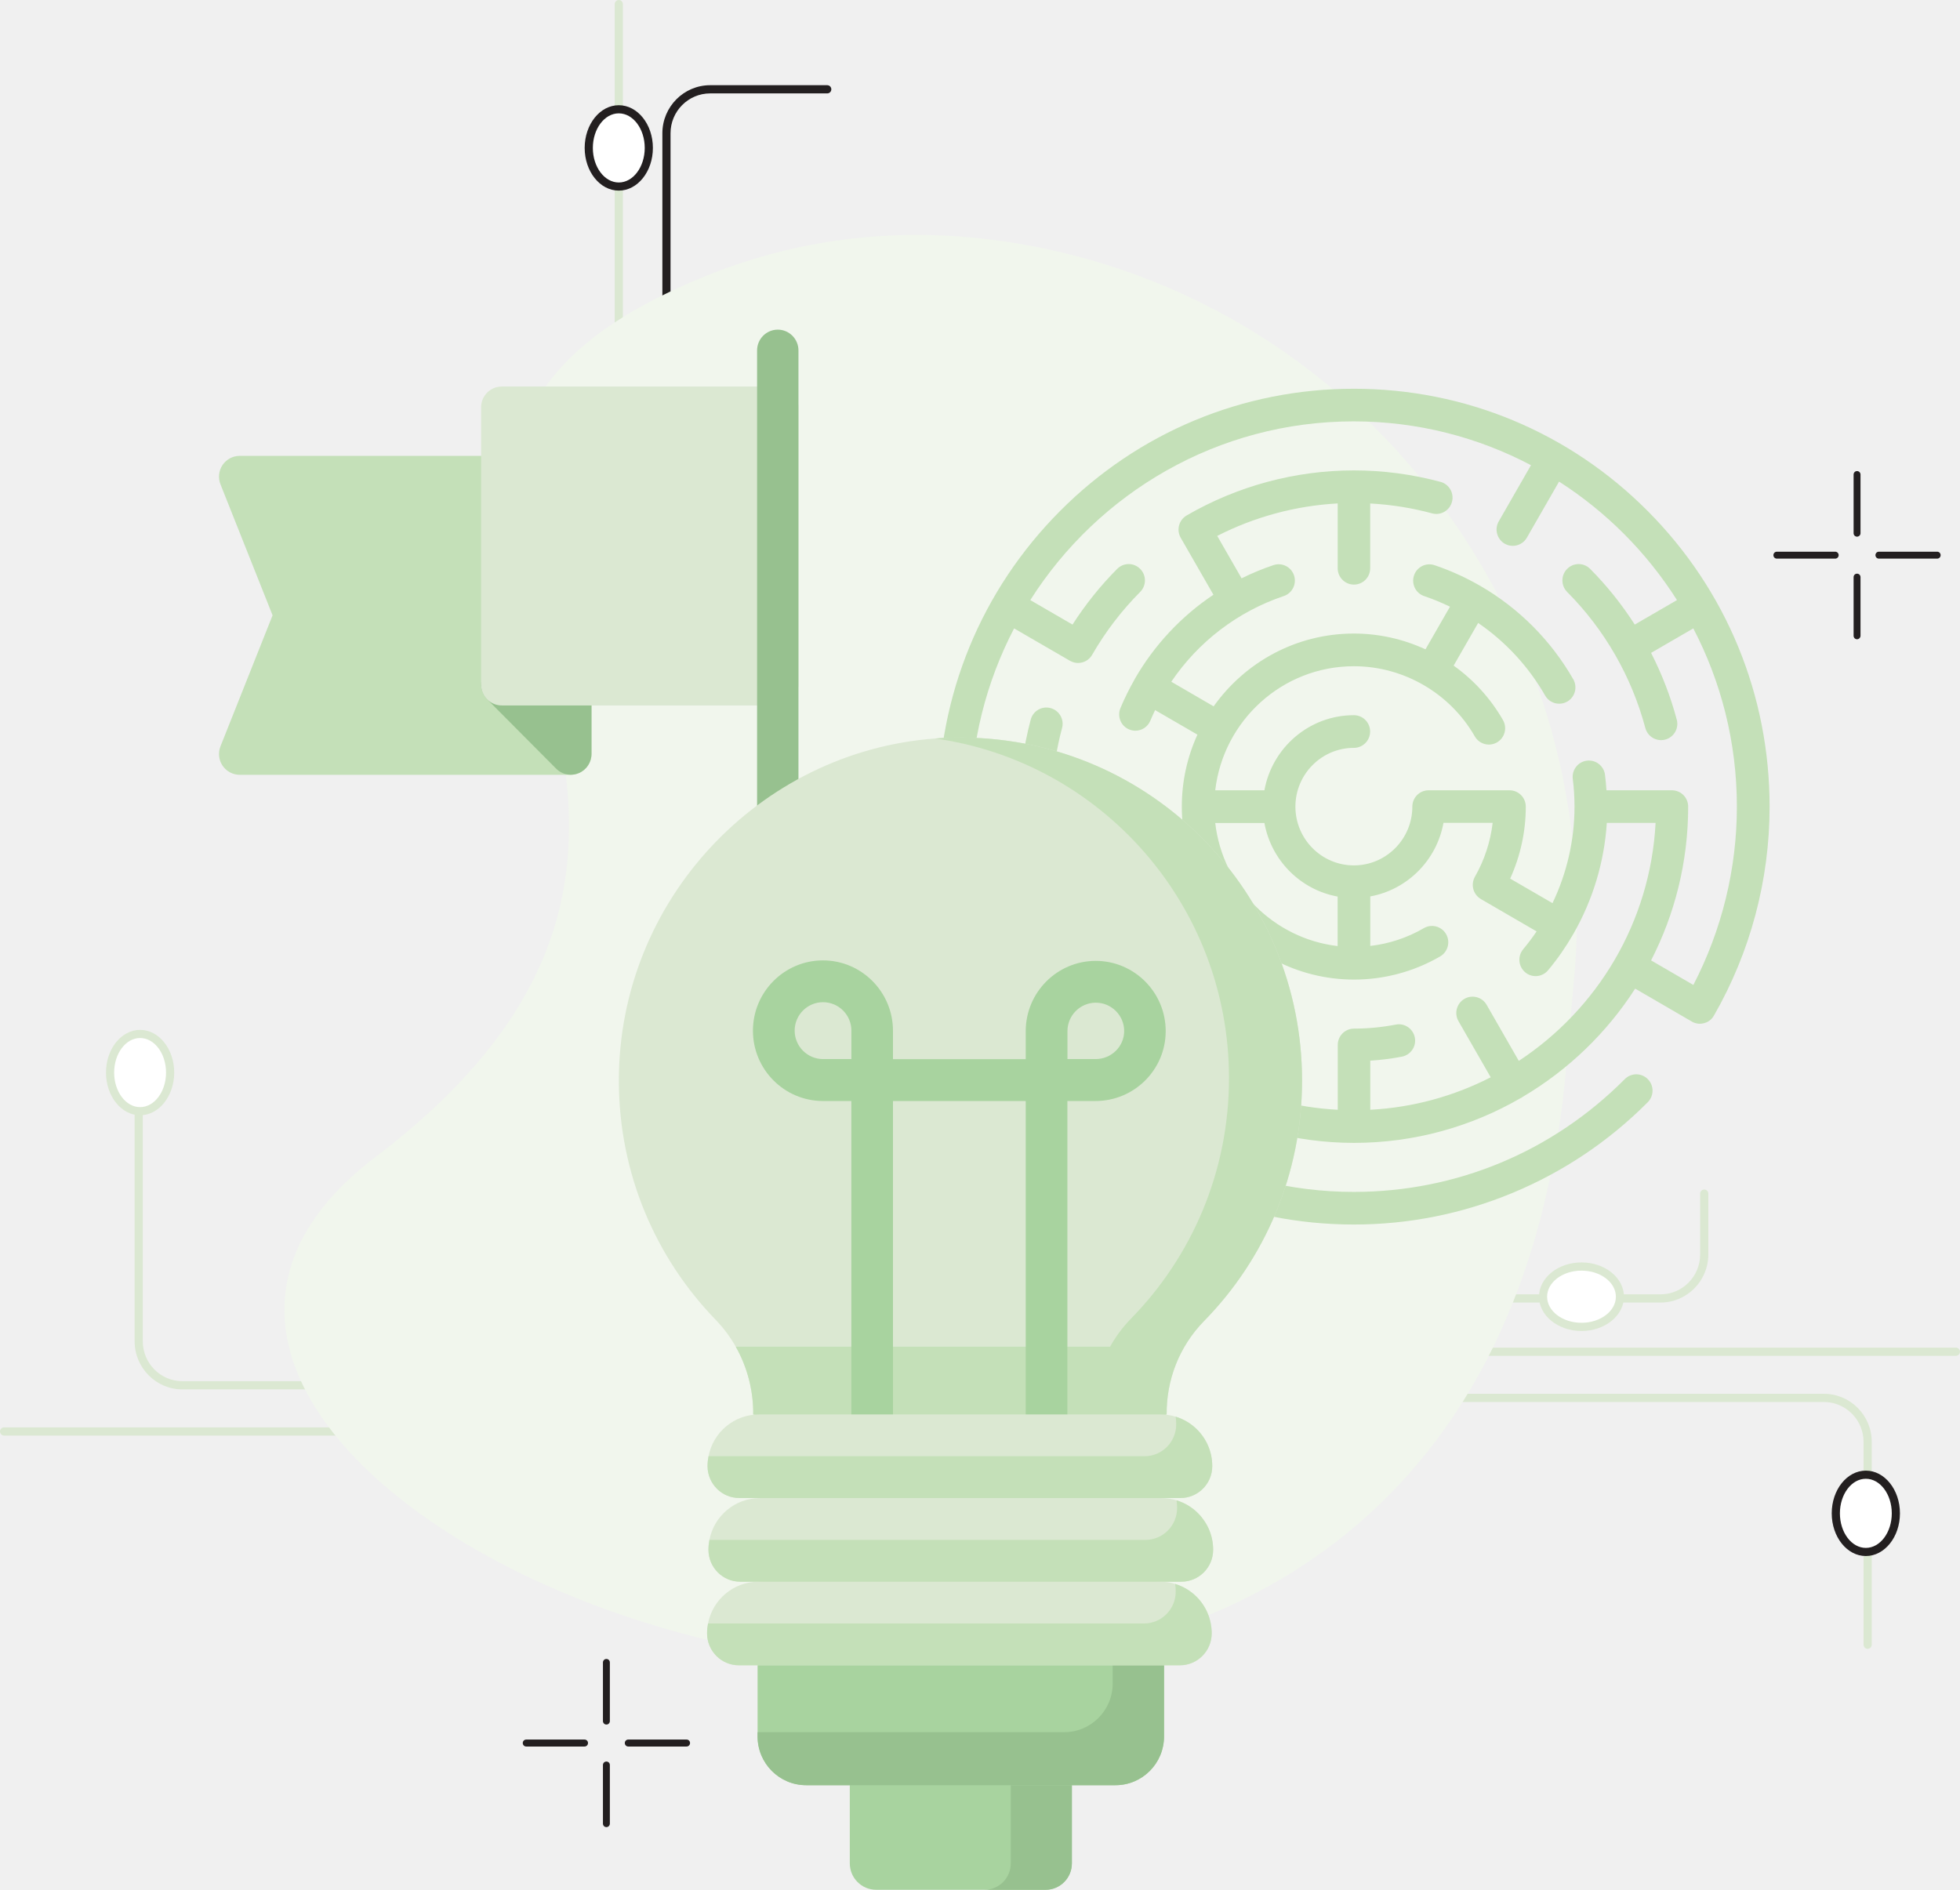
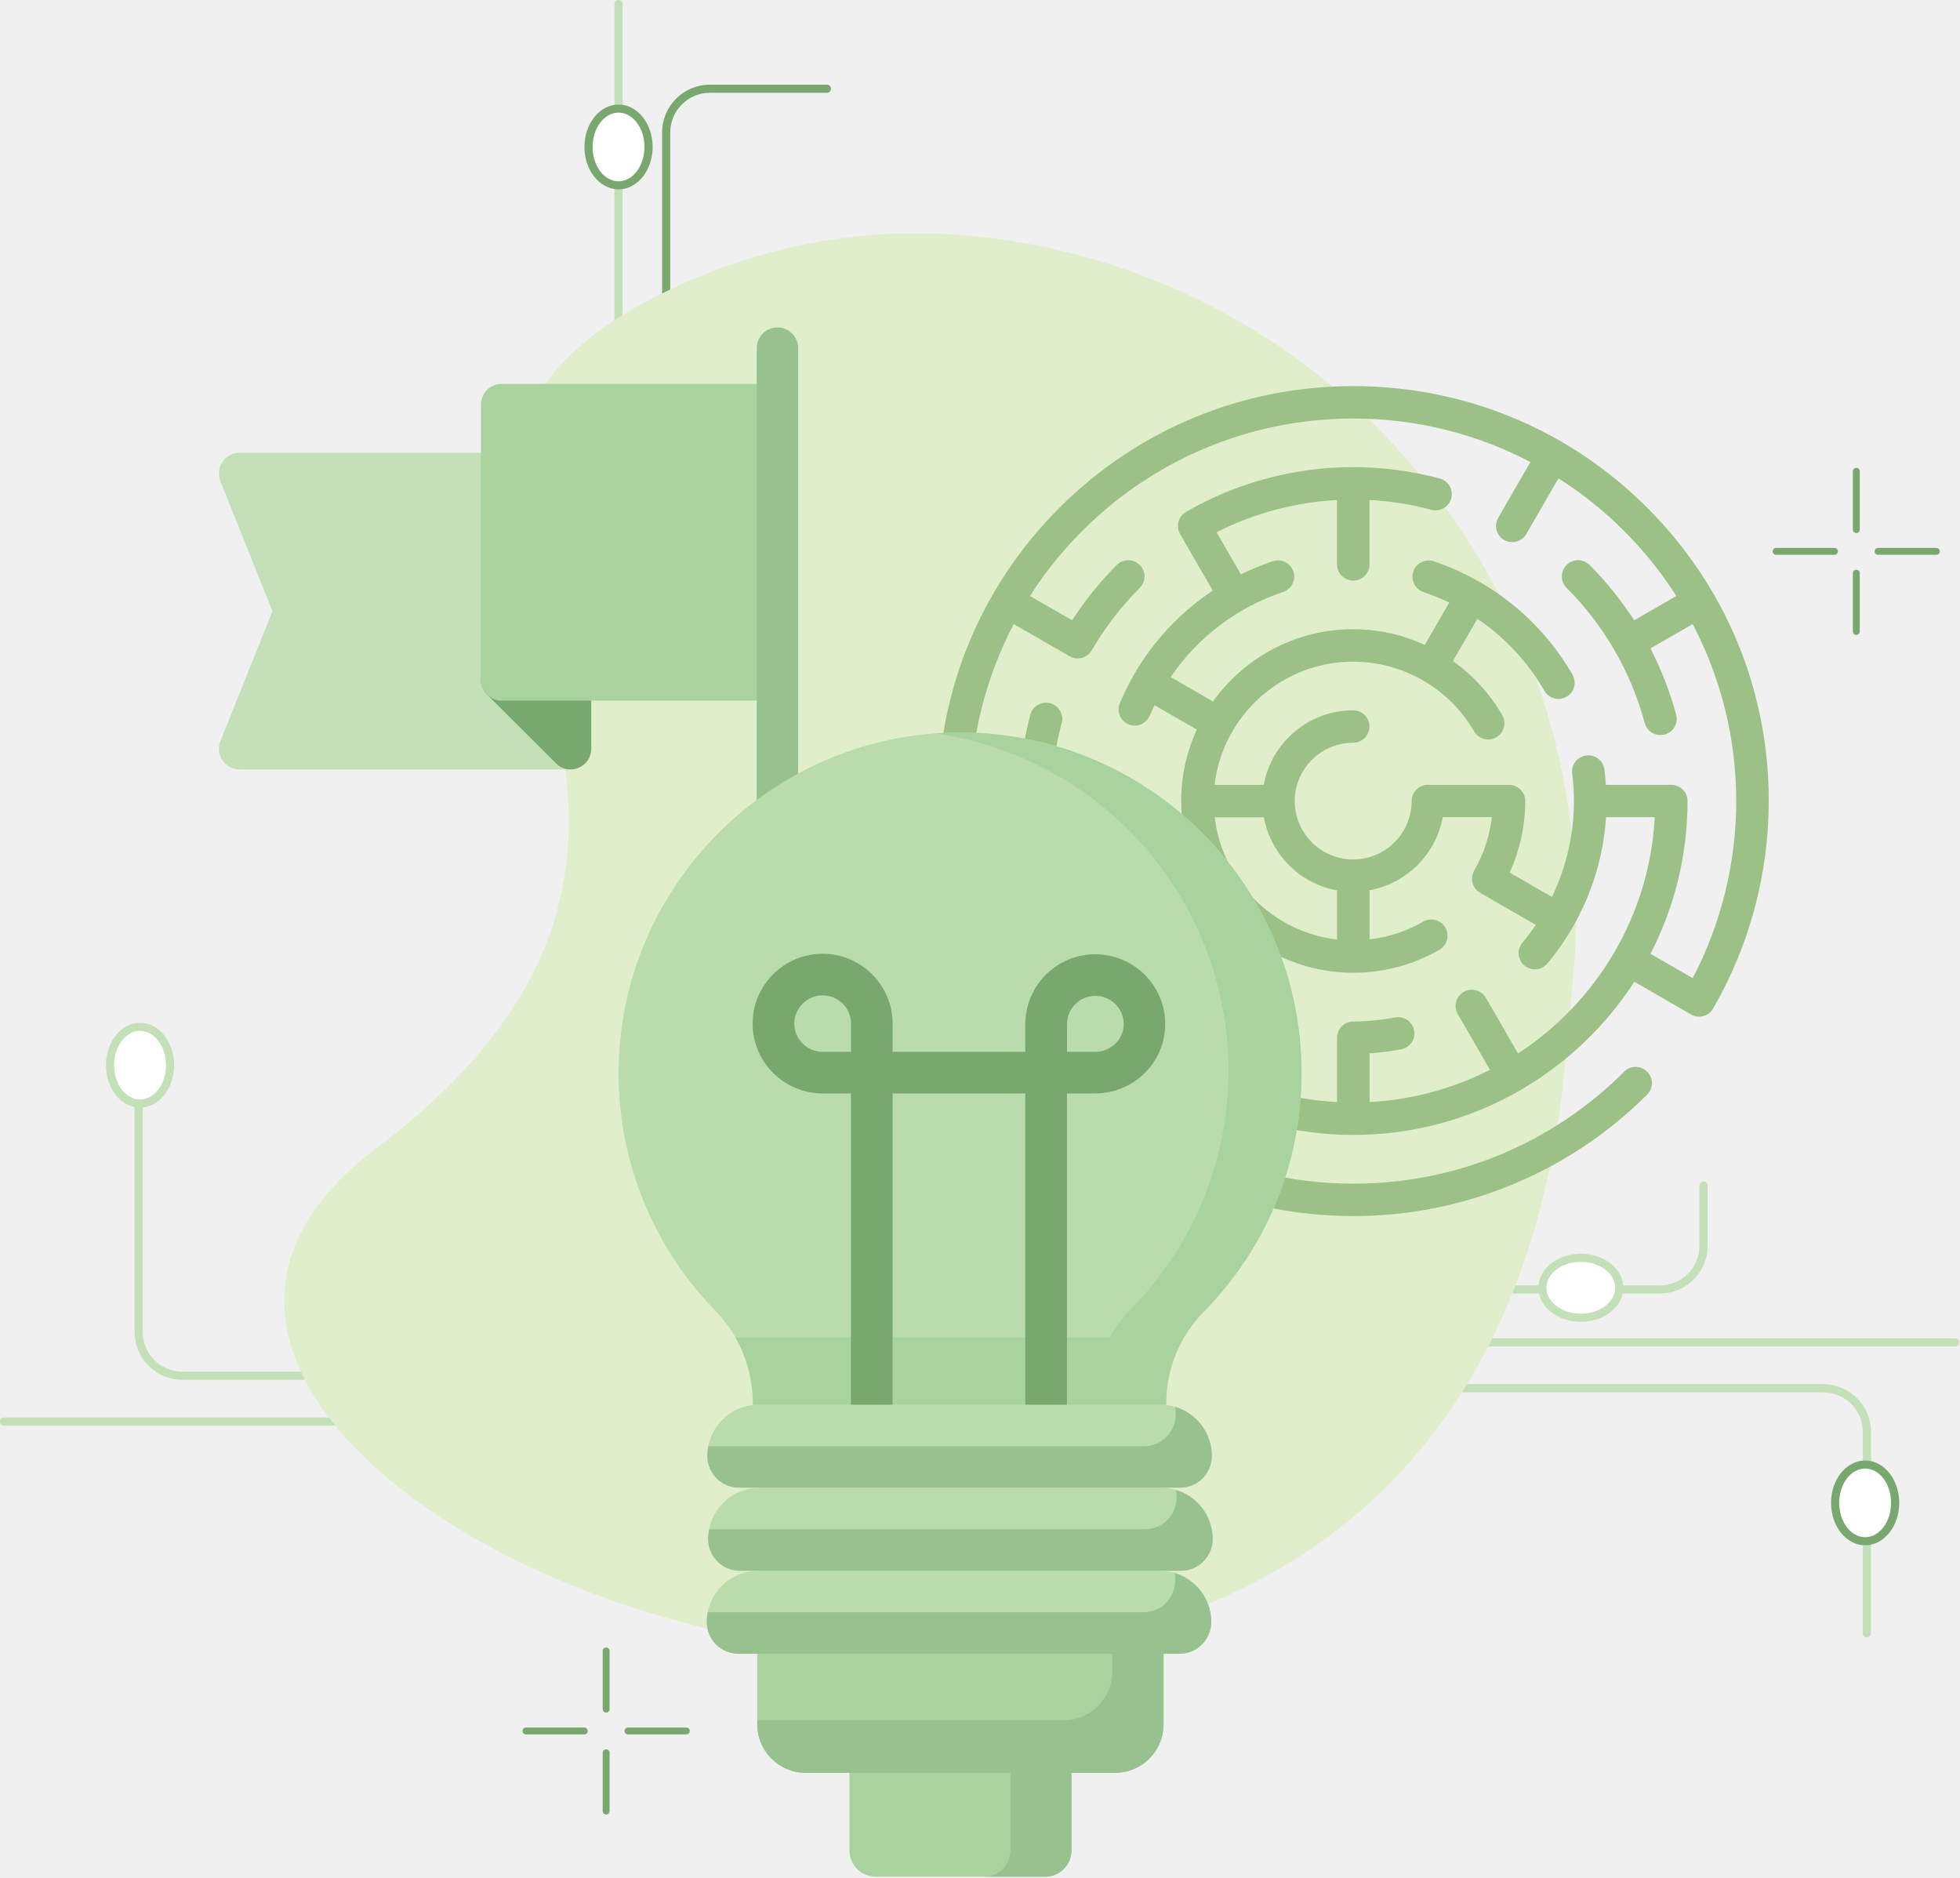
- <svg xmlns="http://www.w3.org/2000/svg" width="112" height="108" viewBox="0 0 112 108" fill="none">
-   <path d="M111.767 77.485H80.729C80.602 77.485 80.495 77.381 80.495 77.25C80.495 77.119 80.598 77.016 80.729 77.016H111.767C111.893 77.016 112 77.119 112 77.25C112 77.381 111.897 77.485 111.767 77.485Z" fill="#DBE8D2" />
-   <path d="M94.886 74.44H81.942C81.816 74.44 81.709 74.337 81.709 74.206C81.709 74.075 81.812 73.971 81.942 73.971H94.886C96.135 73.971 97.151 72.95 97.151 71.694V68.216C97.151 68.089 97.254 67.982 97.384 67.982C97.515 67.982 97.618 68.085 97.618 68.216V71.694C97.618 73.208 96.392 74.44 94.886 74.44Z" fill="#DBE8D2" />
-   <path d="M106.722 94.229C106.596 94.229 106.489 94.125 106.489 93.994V82.401C106.489 81.145 105.473 80.124 104.224 80.124H83.101C82.974 80.124 82.867 80.02 82.867 79.889C82.867 79.758 82.97 79.655 83.101 79.655H104.224C105.73 79.655 106.956 80.887 106.956 82.401V93.994C106.956 94.125 106.849 94.229 106.722 94.229Z" fill="#DBE8D2" />
-   <path d="M106.619 88.692C107.567 88.692 108.335 87.705 108.335 86.487C108.335 85.269 107.567 84.281 106.619 84.281C105.672 84.281 104.904 85.269 104.904 86.487C104.904 87.705 105.672 88.692 106.619 88.692Z" fill="white" />
-   <path d="M106.619 88.927C105.544 88.927 104.67 87.834 104.67 86.487C104.67 85.139 105.544 84.046 106.619 84.046C107.695 84.046 108.568 85.139 108.568 86.487C108.568 87.834 107.695 88.927 106.619 88.927ZM106.619 84.511C105.801 84.511 105.137 85.398 105.137 86.487C105.137 87.576 105.801 88.462 106.619 88.462C107.438 88.462 108.102 87.576 108.102 86.487C108.102 85.398 107.438 84.511 106.619 84.511Z" fill="#231F20" />
-   <path d="M90.371 75.831C91.583 75.831 92.565 75.059 92.565 74.106C92.565 73.154 91.583 72.382 90.371 72.382C89.159 72.382 88.177 73.154 88.177 74.106C88.177 75.059 89.159 75.831 90.371 75.831Z" fill="white" />
-   <path d="M90.371 76.066C89.031 76.066 87.944 75.187 87.944 74.106C87.944 73.025 89.031 72.147 90.371 72.147C91.711 72.147 92.798 73.025 92.798 74.106C92.798 75.187 91.707 76.066 90.371 76.066ZM90.371 72.616C89.288 72.616 88.406 73.284 88.406 74.106C88.406 74.929 89.288 75.597 90.371 75.597C91.454 75.597 92.336 74.929 92.336 74.106C92.336 73.284 91.454 72.616 90.371 72.616Z" fill="#DBE8D2" />
-   <path d="M21.965 79.404H10.425C8.919 79.404 7.693 78.172 7.693 76.658V59.584C7.693 59.457 7.796 59.349 7.927 59.349C8.057 59.349 8.16 59.453 8.16 59.584V76.658C8.16 77.914 9.176 78.935 10.425 78.935H21.965C22.092 78.935 22.198 79.039 22.198 79.17C22.198 79.301 22.092 79.404 21.965 79.404Z" fill="#DBE8D2" />
-   <path d="M22.234 82.043H0.233C0.107 82.043 0 81.94 0 81.809C0 81.678 0.103 81.574 0.233 81.574H22.238C22.364 81.574 22.471 81.678 22.471 81.809C22.471 81.94 22.364 82.043 22.234 82.043Z" fill="#DBE8D2" />
-   <path d="M8.006 63.503C8.953 63.503 9.721 62.515 9.721 61.297C9.721 60.079 8.953 59.091 8.006 59.091C7.058 59.091 6.29 60.079 6.29 61.297C6.29 62.515 7.058 63.503 8.006 63.503Z" fill="white" />
-   <path d="M8.006 63.737C6.93 63.737 6.057 62.644 6.057 61.297C6.057 59.95 6.93 58.857 8.006 58.857C9.081 58.857 9.955 59.95 9.955 61.297C9.955 62.644 9.077 63.737 8.006 63.737ZM8.006 59.322C7.187 59.322 6.523 60.208 6.523 61.297C6.523 62.386 7.187 63.272 8.006 63.272C8.824 63.272 9.488 62.386 9.488 61.297C9.488 60.208 8.824 59.322 8.006 59.322Z" fill="#DBE8D2" />
-   <path d="M35.359 21.978C35.233 21.978 35.126 21.875 35.126 21.744V0.234C35.126 0.107 35.229 0 35.359 0C35.49 0 35.593 0.103 35.593 0.234V21.748C35.589 21.875 35.486 21.978 35.359 21.978Z" fill="#DBE8D2" />
-   <path d="M38.083 21.879C37.957 21.879 37.85 21.776 37.85 21.645V7.615C37.85 6.101 39.075 4.869 40.582 4.869H47.271C47.397 4.869 47.504 4.972 47.504 5.103C47.504 5.234 47.401 5.338 47.271 5.338H40.582C39.332 5.338 38.316 6.359 38.316 7.615V21.645C38.316 21.772 38.214 21.879 38.083 21.879Z" fill="#231F20" />
-   <path d="M35.359 10.659C36.307 10.659 37.075 9.672 37.075 8.454C37.075 7.235 36.307 6.248 35.359 6.248C34.412 6.248 33.644 7.235 33.644 8.454C33.644 9.672 34.412 10.659 35.359 10.659Z" fill="white" />
-   <path d="M35.359 10.894C34.284 10.894 33.41 9.801 33.41 8.454C33.41 7.106 34.284 6.013 35.359 6.013C36.435 6.013 37.308 7.106 37.308 8.454C37.308 9.801 36.435 10.894 35.359 10.894ZM35.359 6.478C34.541 6.478 33.877 7.365 33.877 8.454C33.877 9.543 34.541 10.429 35.359 10.429C36.178 10.429 36.842 9.543 36.842 8.454C36.842 7.365 36.178 6.478 35.359 6.478Z" fill="#231F20" />
-   <path d="M110.695 31.926H107.367C107.256 31.926 107.169 31.839 107.169 31.727C107.169 31.616 107.256 31.529 107.367 31.529H110.695C110.806 31.529 110.893 31.616 110.893 31.727C110.893 31.839 110.806 31.926 110.695 31.926Z" fill="#231F20" />
-   <path d="M104.868 31.926H101.535C101.425 31.926 101.338 31.839 101.338 31.727C101.338 31.616 101.425 31.529 101.535 31.529H104.868C104.979 31.529 105.066 31.616 105.066 31.727C105.066 31.839 104.975 31.926 104.868 31.926Z" fill="#231F20" />
-   <path d="M106.117 30.67C106.007 30.67 105.92 30.583 105.92 30.472V27.121C105.92 27.01 106.007 26.922 106.117 26.922C106.228 26.922 106.315 27.01 106.315 27.121V30.472C106.315 30.583 106.224 30.67 106.117 30.67Z" fill="#231F20" />
-   <path d="M106.117 36.533C106.007 36.533 105.92 36.445 105.92 36.334V32.983C105.92 32.872 106.007 32.785 106.117 32.785C106.228 32.785 106.315 32.872 106.315 32.983V36.334C106.315 36.441 106.224 36.533 106.117 36.533Z" fill="#231F20" />
-   <path d="M39.234 99.813H35.901C35.79 99.813 35.703 99.725 35.703 99.614C35.703 99.503 35.79 99.415 35.901 99.415H39.234C39.344 99.415 39.431 99.503 39.431 99.614C39.431 99.725 39.34 99.813 39.234 99.813Z" fill="#231F20" />
-   <path d="M33.402 99.813H30.07C29.959 99.813 29.872 99.725 29.872 99.614C29.872 99.503 29.959 99.415 30.07 99.415H33.402C33.513 99.415 33.6 99.503 33.6 99.614C33.6 99.725 33.513 99.813 33.402 99.813Z" fill="#231F20" />
-   <path d="M34.652 98.557C34.541 98.557 34.454 98.469 34.454 98.358V95.008C34.454 94.897 34.541 94.809 34.652 94.809C34.762 94.809 34.849 94.897 34.849 95.008V98.358C34.849 98.469 34.762 98.557 34.652 98.557Z" fill="#231F20" />
-   <path d="M34.652 104.419C34.541 104.419 34.454 104.332 34.454 104.22V100.87C34.454 100.759 34.541 100.671 34.652 100.671C34.762 100.671 34.849 100.759 34.849 100.87V104.22C34.849 104.328 34.762 104.419 34.652 104.419Z" fill="#231F20" />
-   <path d="M52.379 13.425C48.35 13.425 44.199 14.161 40.013 15.902C13.114 27.085 48.931 45.28 21.443 66.134C5.46 78.26 29.338 95.266 53.142 95.266C70.272 95.266 87.362 86.459 89.525 60.685C89.655 59.155 89.79 57.648 89.928 56.186C91.802 36.473 78.851 18.155 59.554 14.181C57.218 13.696 54.822 13.425 52.379 13.425Z" fill="#F1F6ED" />
-   <path d="M12.6 42.649C12.453 43.015 12.497 43.432 12.718 43.758C12.94 44.084 13.303 44.279 13.699 44.279H32.62C33.272 44.279 33.802 43.746 33.802 43.09V39.128C33.802 38.472 33.272 37.94 32.62 37.94H29.86V27.241C29.86 26.585 29.33 26.052 28.678 26.052H13.699C13.307 26.052 12.94 26.247 12.718 26.573C12.497 26.899 12.453 27.316 12.6 27.682L15.576 35.165L12.6 42.649Z" fill="#C4E0B8" />
-   <path d="M31.781 43.929L27.84 39.967C27.5 39.625 27.401 39.116 27.583 38.671C27.765 38.226 28.196 37.935 28.674 37.935H32.616C33.268 37.935 33.798 38.468 33.798 39.124V43.086C33.798 43.567 33.509 44.001 33.066 44.183C32.92 44.243 32.766 44.275 32.616 44.275C32.311 44.279 32.007 44.156 31.781 43.929Z" fill="#97C18F" />
-   <path d="M27.492 23.278V39.128C27.492 39.784 28.022 40.316 28.674 40.316H44.44C45.093 40.316 45.622 39.784 45.622 39.128V23.278C45.622 22.622 45.093 22.09 44.44 22.09H28.678C28.022 22.09 27.492 22.618 27.492 23.278Z" fill="#DBE8D2" />
-   <path d="M43.262 58.225V20.027C43.262 19.371 43.792 18.839 44.444 18.839C45.096 18.839 45.626 19.371 45.626 20.027V58.225C45.626 58.881 45.096 59.413 44.444 59.413C43.788 59.413 43.262 58.885 43.262 58.225Z" fill="#97C18F" />
-   <path d="M94.162 29.212C89.675 24.701 83.709 22.217 77.364 22.217C71.019 22.217 65.053 24.701 60.566 29.212C56.079 33.723 53.608 39.72 53.608 46.099C53.608 52.478 56.079 58.475 60.566 62.986C65.053 67.497 71.019 69.981 77.364 69.981C80.499 69.981 83.559 69.369 86.453 68.165C89.351 66.957 91.944 65.216 94.158 62.99C94.522 62.624 94.522 62.036 94.158 61.67C93.794 61.305 93.209 61.305 92.846 61.67C88.71 65.828 83.211 68.117 77.36 68.117C73.707 68.117 70.26 67.211 67.228 65.613L69.07 62.402C69.149 62.263 69.189 62.112 69.192 61.961C69.2 61.631 69.034 61.305 68.73 61.126C68.73 61.126 68.73 61.126 68.726 61.126C63.673 58.193 60.44 52.855 60.127 47.033H63.812C64.326 47.033 64.741 46.616 64.741 46.099C64.741 45.582 64.326 45.165 63.812 45.165H60.127C60.191 43.965 60.376 42.768 60.689 41.608C60.823 41.111 60.527 40.598 60.032 40.467C59.538 40.332 59.028 40.63 58.898 41.127C58.467 42.748 58.245 44.422 58.245 46.099C58.245 52.629 61.582 58.737 67.01 62.255L65.619 64.675C59.514 60.764 55.458 53.901 55.458 46.099C55.458 42.427 56.36 38.961 57.949 35.913L61.143 37.765C61.29 37.848 61.448 37.888 61.606 37.888C61.926 37.888 62.238 37.721 62.408 37.423C63.163 36.111 64.085 34.903 65.152 33.83C65.516 33.464 65.516 32.876 65.152 32.511C64.788 32.145 64.203 32.145 63.84 32.511C62.879 33.476 62.025 34.545 61.286 35.694L58.874 34.295C62.764 28.159 69.592 24.081 77.352 24.081C81.005 24.081 84.453 24.987 87.485 26.585L85.643 29.796C85.386 30.241 85.54 30.813 85.983 31.072C86.129 31.155 86.287 31.195 86.445 31.195C86.765 31.195 87.078 31.028 87.248 30.73L89.09 27.523C91.798 29.259 94.103 31.576 95.827 34.295L93.415 35.694C92.68 34.549 91.83 33.48 90.865 32.511C90.501 32.145 89.916 32.145 89.552 32.511C89.189 32.876 89.189 33.464 89.552 33.83C91.691 35.98 93.237 38.671 94.02 41.608C94.131 42.025 94.506 42.299 94.917 42.299C94.996 42.299 95.079 42.287 95.158 42.268C95.653 42.132 95.949 41.624 95.815 41.127C95.463 39.803 94.965 38.524 94.348 37.312L96.76 35.913C98.349 38.961 99.25 42.427 99.25 46.099C99.25 49.648 98.392 53.149 96.763 56.289L94.348 54.886C95.7 52.251 96.467 49.263 96.467 46.099C96.467 45.582 96.052 45.165 95.538 45.165H91.798C91.778 44.871 91.751 44.573 91.715 44.283C91.652 43.77 91.185 43.408 90.679 43.472C90.169 43.535 89.809 44.004 89.873 44.513C89.94 45.038 89.972 45.57 89.972 46.099C89.972 48.019 89.533 49.906 88.714 51.615L86.295 50.212C86.88 48.925 87.188 47.522 87.188 46.099C87.188 45.582 86.773 45.165 86.259 45.165H81.638H81.634C81.12 45.165 80.705 45.582 80.705 46.099C80.705 47.951 79.207 49.457 77.364 49.457C75.522 49.457 74.023 47.951 74.023 46.099C74.023 44.247 75.522 42.74 77.364 42.74C77.878 42.74 78.293 42.323 78.293 41.806C78.293 41.29 77.878 40.873 77.364 40.873C74.814 40.873 72.691 42.729 72.252 45.165H69.442C69.904 41.179 73.28 38.075 77.364 38.075C80.207 38.075 82.856 39.613 84.275 42.085C84.532 42.53 85.097 42.685 85.544 42.427C85.987 42.168 86.141 41.6 85.884 41.151C85.168 39.903 84.2 38.85 83.065 38.039L84.465 35.602C86.026 36.668 87.339 38.083 88.295 39.752C88.465 40.05 88.778 40.217 89.098 40.217C89.256 40.217 89.414 40.177 89.56 40.094C90.003 39.835 90.157 39.267 89.9 38.818C88.62 36.588 86.789 34.76 84.603 33.492C83.773 33.011 82.895 32.61 81.974 32.3C81.488 32.137 80.962 32.399 80.8 32.888C80.638 33.377 80.898 33.906 81.385 34.068C81.891 34.239 82.381 34.442 82.856 34.672L81.456 37.109C80.191 36.525 78.799 36.207 77.364 36.207C74.063 36.207 71.138 37.852 69.351 40.368L66.931 38.961C68.469 36.684 70.719 34.951 73.359 34.064C73.846 33.901 74.107 33.373 73.945 32.884C73.782 32.395 73.257 32.133 72.77 32.296C72.142 32.507 71.533 32.761 70.948 33.051L69.556 30.627C71.695 29.534 74.043 28.902 76.439 28.771V32.475C76.439 32.991 76.854 33.409 77.368 33.409C77.882 33.409 78.297 32.991 78.297 32.475V28.774C79.491 28.838 80.677 29.025 81.835 29.339C82.33 29.474 82.84 29.176 82.97 28.679C83.105 28.182 82.808 27.67 82.314 27.538C80.701 27.105 79.037 26.883 77.368 26.883C74.016 26.883 70.711 27.773 67.809 29.458C67.366 29.716 67.212 30.285 67.469 30.734L69.339 33.989C67.496 35.221 65.955 36.87 64.84 38.81C64.836 38.814 64.832 38.818 64.832 38.826C64.828 38.834 64.824 38.838 64.824 38.846C64.528 39.366 64.259 39.907 64.025 40.467C63.828 40.944 64.049 41.489 64.52 41.687C64.638 41.735 64.761 41.759 64.879 41.759C65.243 41.759 65.587 41.544 65.733 41.187C65.82 40.984 65.911 40.781 66.006 40.582L68.425 41.985C67.852 43.237 67.532 44.632 67.532 46.099C67.532 47.565 67.852 48.96 68.425 50.212L66.006 51.615C65.883 51.357 65.765 51.091 65.658 50.821C65.468 50.343 64.927 50.109 64.452 50.304C63.978 50.495 63.745 51.039 63.938 51.516C65.532 55.502 68.769 58.563 72.83 59.914C72.924 59.946 73.023 59.962 73.122 59.962C73.51 59.962 73.873 59.715 74.004 59.322C74.166 58.833 73.901 58.304 73.415 58.141C70.746 57.255 68.489 55.518 66.939 53.229L69.362 51.822C71.145 54.338 74.075 55.983 77.376 55.983C79.1 55.983 80.8 55.526 82.294 54.66C82.737 54.401 82.891 53.833 82.634 53.384C82.377 52.939 81.812 52.784 81.365 53.042C80.424 53.591 79.38 53.936 78.301 54.06V51.23C80.424 50.844 82.1 49.159 82.484 47.025H85.295C85.168 48.106 84.824 49.155 84.283 50.101C84.283 50.101 84.283 50.101 84.283 50.105C84.026 50.55 84.18 51.123 84.623 51.381L87.805 53.229C87.568 53.583 87.311 53.92 87.038 54.25C86.71 54.644 86.761 55.232 87.153 55.566C87.327 55.713 87.536 55.785 87.75 55.785C88.015 55.785 88.279 55.669 88.461 55.451C89.003 54.803 89.481 54.111 89.9 53.384C89.904 53.38 89.904 53.376 89.908 53.372C89.912 53.368 89.912 53.36 89.916 53.356C91.019 51.428 91.675 49.258 91.818 47.029H94.605C94.305 52.716 91.264 57.688 86.789 60.629L84.951 57.426C84.694 56.981 84.128 56.826 83.682 57.084C83.239 57.342 83.085 57.911 83.342 58.36L85.184 61.567C83.097 62.636 80.768 63.292 78.301 63.423V60.617C78.91 60.578 79.515 60.502 80.112 60.387C80.614 60.287 80.946 59.799 80.847 59.294C80.748 58.789 80.262 58.455 79.76 58.555C78.973 58.706 78.171 58.785 77.372 58.785C76.858 58.785 76.443 59.202 76.443 59.719V63.423C75.249 63.36 74.063 63.173 72.905 62.859C72.411 62.724 71.901 63.022 71.77 63.519C71.636 64.015 71.932 64.528 72.426 64.659C74.039 65.093 75.704 65.315 77.372 65.315C80.831 65.315 84.077 64.385 86.88 62.764C86.896 62.755 86.916 62.748 86.931 62.74C86.959 62.724 86.987 62.704 87.014 62.684C89.608 61.154 91.81 59.032 93.439 56.5L96.673 58.38C96.673 58.38 96.677 58.38 96.677 58.384C96.712 58.404 96.744 58.419 96.779 58.435C96.787 58.439 96.795 58.443 96.803 58.443C96.831 58.455 96.858 58.463 96.89 58.471C96.898 58.475 96.906 58.475 96.914 58.479C96.985 58.499 97.06 58.507 97.131 58.507C97.135 58.507 97.135 58.507 97.139 58.507C97.143 58.507 97.147 58.507 97.155 58.507C97.186 58.507 97.218 58.503 97.246 58.499C97.254 58.499 97.262 58.499 97.27 58.495C97.345 58.483 97.416 58.467 97.483 58.439C97.491 58.435 97.495 58.435 97.503 58.431C97.531 58.419 97.558 58.408 97.586 58.392C97.594 58.388 97.602 58.384 97.606 58.38C97.669 58.344 97.728 58.296 97.784 58.245C97.791 58.241 97.795 58.233 97.799 58.229C97.819 58.209 97.839 58.185 97.859 58.161C97.863 58.153 97.871 58.145 97.874 58.137C97.898 58.105 97.918 58.074 97.938 58.042C100.021 54.417 101.12 50.288 101.12 46.103C101.12 39.72 98.649 33.723 94.162 29.212ZM76.439 54.068C72.778 53.638 69.868 50.713 69.442 47.033H72.252C72.636 49.167 74.312 50.852 76.435 51.238V54.068H76.439Z" fill="#C4E0B8" />
-   <path d="M61.25 98.835V106.49C61.25 107.324 60.578 108 59.752 108H50.062C49.236 108 48.56 107.324 48.56 106.49V98.835H61.25Z" fill="#A8D39F" />
-   <path d="M57.759 98.835H61.25V106.49C61.25 107.324 60.578 108 59.752 108H56.261C57.087 108 57.759 107.324 57.759 106.49V98.835Z" fill="#97C18F" />
-   <path d="M74.403 61.754C74.403 67.108 72.268 71.96 68.805 75.493C67.358 76.972 66.647 78.903 66.666 80.835L54.822 84.022L43.041 80.835C43.053 79.508 42.721 78.16 42.044 76.964C41.736 76.419 41.357 75.907 40.906 75.438C37.478 71.905 35.363 67.08 35.363 61.754C35.363 51.456 43.385 42.955 53.438 42.204C53.976 42.164 54.522 42.148 55.071 42.152C65.765 42.252 74.403 50.991 74.403 61.754Z" fill="#DBE8D2" />
-   <path d="M74.403 61.754C74.403 67.108 72.268 71.96 68.805 75.493C67.358 76.972 66.647 78.903 66.666 80.835L54.822 84.022L43.041 80.835C43.053 79.508 42.721 78.16 42.044 76.964H63.432C63.753 76.392 64.148 75.851 64.63 75.358C68.093 71.821 70.228 66.968 70.228 61.619C70.228 51.723 62.926 43.539 53.438 42.204C53.976 42.164 54.521 42.148 55.071 42.152C65.765 42.252 74.403 50.991 74.403 61.754Z" fill="#C4E0B8" />
-   <path d="M66.516 93.577V99.237C66.516 100.775 65.275 102.023 63.745 102.023H46.065C44.531 102.023 43.29 100.775 43.29 99.237V93.577H66.516Z" fill="#A8D39F" />
-   <path d="M66.516 93.577V99.237C66.516 100.775 65.275 102.023 63.745 102.023H46.065C44.531 102.023 43.29 100.775 43.29 99.237V98.994H60.807C62.341 98.994 63.583 97.746 63.583 96.208V93.577H66.516Z" fill="#97C18F" />
-   <path d="M62.614 54.914C60.408 54.914 58.613 56.715 58.613 58.932V60.53H51.027V58.904C51.027 56.691 49.232 54.886 47.026 54.886C44.82 54.886 43.025 56.687 43.025 58.904C43.025 61.122 44.82 62.922 47.026 62.922H48.647V84.026H51.027V62.922H58.613V84.026H60.993V62.922H62.602C64.812 62.922 66.611 61.134 66.611 58.932C66.615 56.718 64.82 54.914 62.614 54.914ZM47.03 60.526C46.136 60.526 45.409 59.795 45.409 58.9C45.409 58.006 46.136 57.275 47.03 57.275C47.923 57.275 48.651 58.002 48.651 58.9V60.526H47.03ZM62.606 60.526H60.997V58.928C60.997 58.034 61.724 57.303 62.618 57.303C63.511 57.303 64.239 58.03 64.239 58.928C64.235 59.811 63.504 60.526 62.606 60.526Z" fill="#A8D39F" />
-   <path d="M69.24 93.346C69.24 94.356 68.425 95.171 67.421 95.171H42.222C41.72 95.171 41.266 94.968 40.938 94.638C40.609 94.308 40.404 93.851 40.404 93.346C40.404 93.152 40.424 92.965 40.459 92.782C40.72 91.419 41.914 90.394 43.345 90.394L54.901 88.8L66.295 90.394C66.591 90.394 66.88 90.437 67.149 90.521C67.615 90.664 68.038 90.918 68.374 91.256C68.912 91.793 69.24 92.532 69.24 93.346Z" fill="#DBE8D2" />
-   <path d="M69.24 93.346C69.24 94.356 68.425 95.171 67.421 95.171H42.222C41.72 95.171 41.266 94.968 40.938 94.638C40.609 94.308 40.404 93.851 40.404 93.346C40.404 93.152 40.424 92.965 40.459 92.782H65.37C66.374 92.782 67.184 91.967 67.184 90.958C67.184 90.811 67.172 90.664 67.153 90.521C67.619 90.664 68.042 90.918 68.378 91.256C68.912 91.792 69.24 92.532 69.24 93.346Z" fill="#C4E0B8" />
-   <path d="M69.323 88.569C69.323 89.579 68.509 90.394 67.504 90.394H42.301C41.799 90.394 41.345 90.191 41.017 89.861C40.688 89.531 40.483 89.074 40.483 88.569C40.483 88.374 40.503 88.188 40.538 88.005C40.799 86.642 41.993 85.616 43.424 85.616L54.822 84.022L66.378 85.616C66.674 85.616 66.963 85.66 67.232 85.743C67.698 85.886 68.121 86.141 68.457 86.479C68.991 87.015 69.323 87.751 69.323 88.569Z" fill="#DBE8D2" />
-   <path d="M69.323 88.569C69.323 89.579 68.509 90.394 67.504 90.394H42.301C41.799 90.394 41.345 90.191 41.017 89.861C40.688 89.531 40.483 89.074 40.483 88.569C40.483 88.374 40.503 88.188 40.538 88.005H65.449C66.453 88.005 67.263 87.19 67.263 86.181C67.263 86.034 67.251 85.886 67.232 85.743C67.698 85.886 68.121 86.141 68.457 86.479C68.991 87.015 69.323 87.751 69.323 88.569Z" fill="#C4E0B8" />
-   <path d="M69.272 83.788C69.272 84.798 68.457 85.612 67.453 85.612H42.25C41.748 85.612 41.293 85.41 40.965 85.08C40.637 84.75 40.431 84.293 40.431 83.788C40.431 83.593 40.451 83.406 40.487 83.224C40.748 81.861 41.942 80.835 43.373 80.835H66.326C66.623 80.835 66.911 80.879 67.18 80.962C67.647 81.105 68.07 81.36 68.406 81.698C68.944 82.234 69.272 82.973 69.272 83.788Z" fill="#DBE8D2" />
-   <path d="M69.272 83.788C69.272 84.797 68.457 85.612 67.453 85.612H42.25C41.748 85.612 41.293 85.41 40.965 85.08C40.637 84.75 40.431 84.293 40.431 83.788C40.431 83.593 40.451 83.406 40.487 83.224H65.397C66.401 83.224 67.212 82.409 67.212 81.399C67.212 81.252 67.2 81.105 67.18 80.962C67.647 81.105 68.07 81.36 68.406 81.698C68.944 82.234 69.272 82.973 69.272 83.788Z" fill="#C4E0B8" />
+ <svg xmlns="http://www.w3.org/2000/svg" width="119" height="114" viewBox="0 0 119 114" fill="none">
+   <path d="M118.708 81.735H85.743C85.609 81.735 85.495 81.626 85.495 81.488C85.495 81.35 85.605 81.241 85.743 81.241H118.708C118.842 81.241 118.955 81.35 118.955 81.488C118.955 81.626 118.842 81.735 118.708 81.735Z" fill="#C4E0B8" />
+   <path d="M100.775 78.524H87.028C86.894 78.524 86.78 78.415 86.78 78.277C86.78 78.138 86.889 78.029 87.028 78.029H100.775C102.101 78.029 103.181 76.952 103.181 75.627V71.959C103.181 71.825 103.29 71.712 103.428 71.712C103.567 71.712 103.676 71.821 103.676 71.959V75.627C103.676 77.225 102.374 78.524 100.775 78.524Z" fill="#C4E0B8" />
+   <path d="M113.346 99.397C113.211 99.397 113.098 99.288 113.098 99.15V86.921C113.098 85.596 112.019 84.519 110.692 84.519H88.262C88.128 84.519 88.014 84.41 88.014 84.272C88.014 84.133 88.124 84.024 88.262 84.024H110.696C112.296 84.024 113.598 85.324 113.598 86.921V99.15C113.593 99.288 113.484 99.397 113.346 99.397Z" fill="#C4E0B8" />
+   <path d="M113.241 93.557C114.247 93.557 115.063 92.516 115.063 91.231C115.063 89.946 114.247 88.904 113.241 88.904C112.234 88.904 111.418 89.946 111.418 91.231C111.418 92.516 112.234 93.557 113.241 93.557Z" fill="white" />
+   <path d="M113.241 93.805C112.099 93.805 111.171 92.652 111.171 91.231C111.171 89.809 112.099 88.657 113.241 88.657C114.383 88.657 115.311 89.809 115.311 91.231C115.311 92.652 114.379 93.805 113.241 93.805ZM113.241 89.147C112.372 89.147 111.666 90.082 111.666 91.231C111.666 92.379 112.372 93.314 113.241 93.314C114.11 93.314 114.815 92.379 114.815 91.231C114.815 90.082 114.11 89.147 113.241 89.147Z" fill="#79A86F" />
+   <path d="M95.98 79.991C97.267 79.991 98.31 79.177 98.31 78.172C98.31 77.167 97.267 76.353 95.98 76.353C94.693 76.353 93.649 77.167 93.649 78.172C93.649 79.177 94.693 79.991 95.98 79.991Z" fill="white" />
+   <path d="M95.98 80.239C94.556 80.239 93.402 79.312 93.402 78.172C93.402 77.032 94.556 76.105 95.98 76.105C97.403 76.105 98.558 77.032 98.558 78.172C98.558 79.312 97.403 80.239 95.98 80.239ZM95.98 76.6C94.829 76.6 93.893 77.304 93.893 78.172C93.893 79.04 94.829 79.744 95.98 79.744C97.13 79.744 98.067 79.04 98.067 78.172C98.067 77.304 97.13 76.6 95.98 76.6Z" fill="#C4E0B8" />
+   <path d="M23.328 83.76H11.072C9.472 83.76 8.171 82.461 8.171 80.863V62.854C8.171 62.72 8.28 62.606 8.418 62.606C8.557 62.606 8.666 62.715 8.666 62.854V80.863C8.666 82.188 9.745 83.266 11.072 83.266H23.328C23.463 83.266 23.576 83.375 23.576 83.513C23.576 83.651 23.467 83.76 23.328 83.76Z" fill="#C4E0B8" />
+   <path d="M23.618 86.544H0.248C0.113 86.544 0 86.435 0 86.296C0 86.158 0.109 86.049 0.248 86.049H23.618C23.752 86.049 23.866 86.158 23.866 86.296C23.866 86.435 23.752 86.544 23.618 86.544Z" fill="#C4E0B8" />
+   <path d="M8.502 66.987C9.509 66.987 10.325 65.945 10.325 64.66C10.325 63.376 9.509 62.334 8.502 62.334C7.496 62.334 6.68 63.376 6.68 64.66C6.68 65.945 7.496 66.987 8.502 66.987Z" fill="white" />
+   <path d="M8.502 67.234C7.36 67.234 6.433 66.082 6.433 64.661C6.433 63.239 7.36 62.087 8.502 62.087C9.645 62.087 10.572 63.239 10.572 64.661C10.572 66.082 9.645 67.234 8.502 67.234ZM8.502 62.577C7.633 62.577 6.928 63.512 6.928 64.661C6.928 65.809 7.633 66.744 8.502 66.744C9.372 66.744 10.077 65.809 10.077 64.661C10.077 63.512 9.372 62.577 8.502 62.577Z" fill="#C4E0B8" />
+   <path d="M37.554 23.187C37.419 23.187 37.306 23.078 37.306 22.94V0.247C37.306 0.113 37.415 0 37.554 0C37.692 0 37.801 0.109 37.801 0.247V22.94C37.801 23.078 37.688 23.187 37.554 23.187Z" fill="#C4E0B8" />
+   <path d="M40.447 23.082C40.312 23.082 40.199 22.973 40.199 22.835V8.036C40.199 6.439 41.501 5.14 43.1 5.14H50.205C50.339 5.14 50.452 5.249 50.452 5.387C50.452 5.525 50.343 5.634 50.205 5.634H43.1C41.773 5.634 40.694 6.712 40.694 8.036V22.835C40.694 22.969 40.585 23.082 40.447 23.082Z" fill="#79A86F" />
+   <path d="M37.554 11.248C38.56 11.248 39.376 10.206 39.376 8.921C39.376 7.636 38.56 6.594 37.554 6.594C36.547 6.594 35.731 7.636 35.731 8.921C35.731 10.206 36.547 11.248 37.554 11.248Z" fill="white" />
+   <path d="M37.554 11.495C36.412 11.495 35.484 10.342 35.484 8.921C35.484 7.5 36.412 6.347 37.554 6.347C38.696 6.347 39.624 7.5 39.624 8.921C39.624 10.342 38.696 11.495 37.554 11.495ZM37.554 6.837C36.685 6.837 35.979 7.772 35.979 8.921C35.979 10.07 36.685 11.005 37.554 11.005C38.423 11.005 39.128 10.07 39.128 8.921C39.128 7.772 38.423 6.837 37.554 6.837Z" fill="#79A86F" />
+   <path d="M117.565 33.68H114.03C113.912 33.68 113.82 33.588 113.82 33.471C113.82 33.353 113.912 33.261 114.03 33.261H117.565C117.683 33.261 117.775 33.353 117.775 33.471C117.775 33.588 117.683 33.68 117.565 33.68Z" fill="#79A86F" />
+   <path d="M111.376 33.68H107.837C107.719 33.68 107.627 33.588 107.627 33.471C107.627 33.353 107.719 33.261 107.837 33.261H111.376C111.494 33.261 111.586 33.353 111.586 33.471C111.586 33.588 111.494 33.68 111.376 33.68Z" fill="#79A86F" />
+   <path d="M112.703 32.355C112.586 32.355 112.493 32.263 112.493 32.146V28.612C112.493 28.494 112.586 28.402 112.703 28.402C112.821 28.402 112.913 28.494 112.913 28.612V32.146C112.913 32.263 112.821 32.355 112.703 32.355Z" fill="#79A86F" />
+   <path d="M112.703 38.539C112.586 38.539 112.493 38.447 112.493 38.329V34.795C112.493 34.678 112.586 34.586 112.703 34.586C112.821 34.586 112.913 34.678 112.913 34.795V38.329C112.913 38.443 112.821 38.539 112.703 38.539Z" fill="#79A86F" />
+   <path d="M41.669 105.287H38.129C38.011 105.287 37.919 105.195 37.919 105.077C37.919 104.96 38.011 104.868 38.129 104.868H41.669C41.786 104.868 41.878 104.96 41.878 105.077C41.878 105.195 41.782 105.287 41.669 105.287Z" fill="#79A86F" />
+   <path d="M35.475 105.287H31.936C31.818 105.287 31.726 105.195 31.726 105.077C31.726 104.96 31.818 104.868 31.936 104.868H35.475C35.593 104.868 35.685 104.96 35.685 105.077C35.685 105.195 35.593 105.287 35.475 105.287Z" fill="#79A86F" />
+   <path d="M36.802 103.962C36.685 103.962 36.592 103.87 36.592 103.753V100.219C36.592 100.101 36.685 100.009 36.802 100.009C36.92 100.009 37.012 100.101 37.012 100.219V103.753C37.012 103.87 36.92 103.962 36.802 103.962Z" fill="#79A86F" />
+   <path d="M36.802 110.146C36.685 110.146 36.592 110.054 36.592 109.936V106.402C36.592 106.285 36.685 106.193 36.802 106.193C36.92 106.193 37.012 106.285 37.012 106.402V109.936C37.012 110.049 36.92 110.146 36.802 110.146Z" fill="#79A86F" />
+   <path d="M55.63 14.165C51.351 14.165 46.942 14.941 42.496 16.777C13.927 28.574 51.968 47.766 22.774 69.762C5.798 82.553 31.159 100.491 56.44 100.491C74.633 100.491 92.784 91.201 95.081 64.015C95.22 62.401 95.362 60.812 95.509 59.269C97.5 38.476 83.744 19.154 63.25 14.962C60.773 14.45 58.224 14.165 55.63 14.165Z" fill="#E0EECB" />
+   <path d="M13.381 44.991C13.226 45.376 13.272 45.816 13.507 46.16C13.742 46.504 14.129 46.709 14.549 46.709H34.644C35.337 46.709 35.899 46.148 35.899 45.456V41.276C35.899 40.585 35.337 40.023 34.644 40.023H31.713V28.738C31.713 28.046 31.151 27.484 30.458 27.484H14.549C14.133 27.484 13.742 27.689 13.507 28.033C13.272 28.377 13.226 28.817 13.381 29.203L16.543 37.097L13.381 44.991Z" fill="#C4E0B8" />
+   <path d="M33.754 46.341L29.568 42.161C29.207 41.8 29.102 41.264 29.295 40.794C29.488 40.325 29.946 40.019 30.454 40.019H34.64C35.333 40.019 35.895 40.581 35.895 41.272V45.452C35.895 45.959 35.589 46.416 35.118 46.609C34.963 46.672 34.799 46.705 34.64 46.705C34.316 46.709 33.997 46.584 33.754 46.341Z" fill="#79A86F" />
+   <path d="M29.203 24.558V41.276C29.203 41.968 29.765 42.53 30.458 42.53H47.203C47.895 42.53 48.458 41.968 48.458 41.276V24.558C48.458 23.866 47.895 23.304 47.203 23.304H30.458C29.765 23.304 29.203 23.866 29.203 24.558Z" fill="#A8D39F" />
+   <path d="M45.947 61.42V21.129C45.947 20.437 46.51 19.875 47.203 19.875C47.895 19.875 48.458 20.437 48.458 21.129V61.42C48.458 62.112 47.895 62.673 47.203 62.673C46.51 62.673 45.947 62.116 45.947 61.42Z" fill="#97C18F" />
+   <path d="M100.006 30.817C95.241 26.059 88.905 23.439 82.166 23.439C75.427 23.439 69.095 26.063 64.329 30.817C59.564 35.575 56.94 41.901 56.94 48.63C56.94 55.358 59.564 61.684 64.329 66.442C69.095 71.2 75.431 73.82 82.17 73.82C85.499 73.82 88.749 73.175 91.823 71.905C94.9 70.63 97.655 68.794 100.006 66.446C100.393 66.061 100.393 65.44 100.006 65.055C99.62 64.669 98.999 64.669 98.612 65.055C94.22 69.44 88.38 71.854 82.166 71.854C78.286 71.854 74.625 70.898 71.404 69.213L73.361 65.826C73.445 65.679 73.487 65.52 73.491 65.361C73.499 65.013 73.323 64.669 73 64.48C73 64.48 73 64.48 72.996 64.48C67.629 61.386 64.195 55.756 63.863 49.615H67.776C68.322 49.615 68.763 49.175 68.763 48.63C68.763 48.084 68.322 47.644 67.776 47.644H63.863C63.93 46.378 64.128 45.117 64.46 43.892C64.602 43.368 64.287 42.828 63.763 42.689C63.238 42.547 62.696 42.861 62.557 43.385C62.1 45.096 61.865 46.86 61.865 48.63C61.865 55.517 65.408 61.961 71.173 65.671L69.695 68.224C63.212 64.099 58.904 56.859 58.904 48.63C58.904 44.756 59.862 41.1 61.55 37.885L64.942 39.839C65.098 39.926 65.266 39.968 65.434 39.968C65.774 39.968 66.105 39.792 66.286 39.478C67.088 38.094 68.066 36.82 69.2 35.688C69.586 35.303 69.586 34.682 69.2 34.296C68.814 33.911 68.192 33.911 67.806 34.296C66.786 35.315 65.879 36.443 65.094 37.654L62.532 36.179C66.664 29.706 73.915 25.405 82.157 25.405C86.037 25.405 89.698 26.361 92.919 28.046L90.962 31.433C90.689 31.903 90.853 32.506 91.323 32.779C91.478 32.867 91.647 32.909 91.814 32.909C92.154 32.909 92.486 32.733 92.667 32.418L94.623 29.035C97.5 30.867 99.948 33.311 101.778 36.179L99.217 37.654C98.436 36.447 97.533 35.319 96.509 34.296C96.122 33.911 95.501 33.911 95.115 34.296C94.728 34.682 94.728 35.303 95.115 35.688C97.386 37.956 99.028 40.794 99.859 43.892C99.977 44.333 100.376 44.622 100.812 44.622C100.896 44.622 100.985 44.609 101.069 44.588C101.593 44.446 101.908 43.909 101.766 43.385C101.392 41.989 100.863 40.639 100.208 39.361L102.769 37.885C104.457 41.1 105.414 44.756 105.414 48.63C105.414 52.373 104.503 56.066 102.773 59.378L100.208 57.898C101.644 55.119 102.458 51.967 102.458 48.63C102.458 48.084 102.017 47.644 101.472 47.644H97.5C97.479 47.334 97.449 47.02 97.411 46.714C97.344 46.173 96.849 45.791 96.311 45.858C95.77 45.926 95.388 46.42 95.455 46.957C95.526 47.51 95.56 48.072 95.56 48.63C95.56 50.654 95.094 52.646 94.225 54.448L91.655 52.968C92.276 51.61 92.604 50.13 92.604 48.63C92.604 48.084 92.163 47.644 91.617 47.644H86.696H86.692C86.146 47.644 85.705 48.084 85.705 48.63C85.705 50.583 84.114 52.172 82.157 52.172C80.201 52.172 78.609 50.583 78.609 48.63C78.609 46.676 80.201 45.087 82.157 45.087C82.703 45.087 83.144 44.647 83.144 44.102C83.144 43.557 82.703 43.117 82.157 43.117C79.449 43.117 77.194 45.075 76.728 47.644H73.743C74.234 43.44 77.82 40.166 82.157 40.166C85.176 40.166 87.989 41.788 89.497 44.395C89.77 44.865 90.37 45.028 90.844 44.756C91.315 44.483 91.478 43.884 91.206 43.41C90.446 42.094 89.417 40.983 88.212 40.128L89.698 37.558C91.357 38.681 92.751 40.174 93.767 41.935C93.947 42.249 94.279 42.425 94.619 42.425C94.787 42.425 94.955 42.383 95.111 42.295C95.581 42.023 95.745 41.423 95.472 40.949C94.111 38.598 92.167 36.669 89.845 35.332C88.963 34.825 88.031 34.401 87.053 34.074C86.537 33.902 85.978 34.179 85.806 34.695C85.634 35.21 85.911 35.768 86.427 35.94C86.965 36.12 87.486 36.334 87.989 36.577L86.503 39.147C85.159 38.531 83.681 38.195 82.157 38.195C78.651 38.195 75.544 39.931 73.646 42.584L71.077 41.1C72.71 38.698 75.099 36.87 77.904 35.935C78.42 35.764 78.698 35.206 78.525 34.691C78.353 34.175 77.795 33.898 77.278 34.07C76.611 34.292 75.964 34.56 75.343 34.867L73.865 32.309C76.136 31.156 78.63 30.49 81.175 30.352V34.259C81.175 34.804 81.616 35.244 82.162 35.244C82.707 35.244 83.148 34.804 83.148 34.259V30.352C84.416 30.419 85.676 30.616 86.906 30.947C87.431 31.089 87.973 30.775 88.111 30.251C88.254 29.727 87.939 29.186 87.414 29.048C85.701 28.591 83.933 28.356 82.162 28.356C78.601 28.356 75.091 29.295 72.009 31.073C71.539 31.345 71.375 31.945 71.648 32.418L73.634 35.852C71.677 37.151 70.04 38.891 68.856 40.937C68.851 40.941 68.847 40.945 68.847 40.954C68.843 40.962 68.839 40.966 68.839 40.975C68.524 41.524 68.238 42.094 67.991 42.685C67.781 43.188 68.016 43.762 68.516 43.972C68.641 44.022 68.772 44.047 68.898 44.047C69.284 44.047 69.649 43.821 69.805 43.444C69.897 43.23 69.993 43.016 70.094 42.807L72.664 44.286C72.055 45.607 71.715 47.078 71.715 48.625C71.715 50.172 72.055 51.644 72.664 52.964L70.094 54.444C69.964 54.172 69.838 53.891 69.725 53.606C69.523 53.103 68.948 52.855 68.444 53.061C67.94 53.262 67.692 53.836 67.898 54.339C69.59 58.544 73.029 61.772 77.341 63.197C77.442 63.231 77.547 63.248 77.652 63.248C78.064 63.248 78.45 62.988 78.588 62.573C78.76 62.057 78.479 61.5 77.963 61.328C75.129 60.393 72.731 58.561 71.085 56.146L73.659 54.662C75.553 57.316 78.664 59.051 82.17 59.051C84.001 59.051 85.806 58.569 87.393 57.655C87.863 57.383 88.027 56.783 87.754 56.31C87.481 55.84 86.881 55.677 86.406 55.949C85.407 56.528 84.299 56.892 83.152 57.022V54.038C85.407 53.631 87.187 51.853 87.595 49.602H90.58C90.446 50.742 90.08 51.849 89.505 52.847C89.505 52.847 89.505 52.847 89.505 52.851C89.232 53.321 89.396 53.924 89.866 54.197L93.246 56.146C92.994 56.519 92.721 56.876 92.432 57.224C92.083 57.639 92.138 58.259 92.553 58.611C92.738 58.766 92.961 58.842 93.187 58.842C93.469 58.842 93.75 58.72 93.943 58.49C94.518 57.806 95.026 57.077 95.472 56.31C95.476 56.305 95.476 56.301 95.48 56.297C95.484 56.293 95.484 56.285 95.488 56.28C96.66 54.247 97.357 51.958 97.508 49.606H100.468C100.149 55.605 96.92 60.85 92.167 63.952L90.215 60.573C89.942 60.104 89.341 59.94 88.867 60.213C88.397 60.485 88.233 61.084 88.506 61.558L90.462 64.941C88.246 66.069 85.772 66.761 83.152 66.899V63.939C83.799 63.898 84.441 63.818 85.075 63.696C85.609 63.592 85.961 63.076 85.856 62.543C85.751 62.011 85.235 61.659 84.702 61.764C83.866 61.923 83.014 62.007 82.166 62.007C81.62 62.007 81.179 62.447 81.179 62.992V66.899C79.911 66.832 78.651 66.635 77.421 66.304C76.896 66.161 76.355 66.476 76.216 67C76.073 67.524 76.388 68.065 76.913 68.203C78.626 68.66 80.394 68.895 82.166 68.895C85.84 68.895 89.287 67.914 92.264 66.203C92.281 66.195 92.302 66.186 92.318 66.178C92.348 66.161 92.377 66.14 92.406 66.119C95.161 64.505 97.5 62.267 99.23 59.596L102.664 61.579C102.664 61.579 102.668 61.579 102.668 61.583C102.706 61.604 102.74 61.621 102.777 61.638C102.786 61.642 102.794 61.646 102.803 61.646C102.832 61.659 102.861 61.667 102.895 61.676C102.903 61.68 102.912 61.68 102.92 61.684C102.996 61.705 103.076 61.713 103.151 61.713C103.155 61.713 103.155 61.713 103.16 61.713C103.164 61.713 103.168 61.713 103.176 61.713C103.21 61.713 103.243 61.709 103.273 61.705C103.281 61.705 103.29 61.705 103.298 61.701C103.378 61.688 103.453 61.672 103.525 61.642C103.533 61.638 103.537 61.638 103.546 61.634C103.575 61.621 103.605 61.609 103.634 61.592C103.642 61.588 103.651 61.583 103.655 61.579C103.722 61.541 103.785 61.491 103.844 61.437C103.852 61.432 103.857 61.424 103.861 61.42C103.882 61.399 103.903 61.374 103.924 61.349C103.928 61.34 103.936 61.332 103.94 61.324C103.966 61.29 103.987 61.256 104.008 61.223C106.22 57.4 107.388 53.044 107.388 48.63C107.396 41.901 104.772 35.575 100.006 30.817ZM81.183 57.035C77.295 56.582 74.205 53.497 73.751 49.615H76.737C77.144 51.866 78.924 53.643 81.179 54.05V57.035H81.183Z" fill="#9BC187" />
+   <path d="M65.052 104.256V112.33C65.052 113.21 64.338 113.923 63.46 113.923H53.169C52.291 113.923 51.574 113.21 51.574 112.33V104.256H65.052Z" fill="#A8D39F" />
+   <path d="M61.344 104.256H65.052V112.33C65.052 113.21 64.338 113.923 63.46 113.923H59.753C60.63 113.923 61.344 113.21 61.344 112.33V104.256Z" fill="#97C18F" />
+   <path d="M79.021 65.143C79.021 70.79 76.754 75.908 73.075 79.635C71.539 81.195 70.783 83.232 70.804 85.269L58.224 88.632L45.712 85.269C45.725 83.869 45.372 82.448 44.654 81.186C44.326 80.612 43.923 80.071 43.445 79.576C39.804 75.85 37.558 70.76 37.558 65.143C37.558 54.281 46.077 45.313 56.755 44.521C57.326 44.479 57.905 44.462 58.489 44.467C69.847 44.572 79.021 53.79 79.021 65.143Z" fill="#BADBAB" />
+   <path d="M79.021 65.143C79.021 70.79 76.754 75.908 73.075 79.635C71.539 81.195 70.783 83.232 70.804 85.269L58.224 88.632L45.712 85.269C45.725 83.869 45.372 82.448 44.654 81.186H67.369C67.709 80.582 68.129 80.012 68.641 79.493C72.32 75.761 74.587 70.643 74.587 65C74.587 54.562 66.832 45.93 56.755 44.521C57.326 44.479 57.905 44.462 58.489 44.467C69.847 44.572 79.021 53.79 79.021 65.143Z" fill="#A8D39F" />
+   <path d="M70.644 98.71V104.679C70.644 106.302 69.326 107.618 67.701 107.618H48.924C47.295 107.618 45.977 106.302 45.977 104.679V98.71H70.644Z" fill="#A8D39F" />
+   <path d="M70.644 98.71V104.679C70.644 106.302 69.326 107.618 67.701 107.618H48.924C47.295 107.618 45.977 106.302 45.977 104.679V104.424H64.581C66.21 104.424 67.529 103.107 67.529 101.485V98.71H70.644Z" fill="#97C18F" />
+   <path d="M66.5 57.928C64.157 57.928 62.251 59.827 62.251 62.166V63.851H54.194V62.137C54.194 59.802 52.287 57.898 49.944 57.898C47.601 57.898 45.695 59.798 45.695 62.137C45.695 64.476 47.601 66.375 49.944 66.375H51.666V88.636H54.194V66.375H62.251V88.636H64.779V66.375H66.487C68.835 66.375 70.745 64.489 70.745 62.166C70.749 59.831 68.843 57.928 66.5 57.928ZM49.949 63.851C49 63.851 48.227 63.08 48.227 62.137C48.227 61.194 49 60.422 49.949 60.422C50.898 60.422 51.67 61.189 51.67 62.137V63.851H49.949ZM66.492 63.851H64.783V62.166C64.783 61.223 65.555 60.452 66.504 60.452C67.453 60.452 68.226 61.219 68.226 62.166C68.222 63.093 67.445 63.851 66.492 63.851Z" fill="#79A86F" />
+   <path d="M73.541 98.466C73.541 99.531 72.676 100.391 71.61 100.391H44.843C44.31 100.391 43.827 100.177 43.478 99.829C43.13 99.481 42.911 98.999 42.911 98.466C42.911 98.261 42.932 98.064 42.97 97.871C43.247 96.433 44.515 95.352 46.035 95.352L58.308 93.671L70.409 95.352C70.724 95.352 71.031 95.398 71.316 95.486C71.811 95.637 72.261 95.905 72.618 96.261C73.189 96.827 73.541 97.607 73.541 98.466Z" fill="#BADBAB" />
+   <path d="M73.541 98.466C73.541 99.531 72.676 100.391 71.61 100.391H44.843C44.31 100.391 43.827 100.177 43.478 99.829C43.13 99.481 42.911 98.999 42.911 98.466C42.911 98.261 42.932 98.064 42.97 97.871H69.427C70.493 97.871 71.354 97.012 71.354 95.947C71.354 95.792 71.341 95.637 71.32 95.486C71.816 95.637 72.265 95.905 72.622 96.261C73.189 96.827 73.541 97.607 73.541 98.466Z" fill="#97C18F" />
+   <path d="M73.625 93.427C73.625 94.492 72.76 95.352 71.694 95.352H44.927C44.394 95.352 43.911 95.138 43.562 94.79C43.214 94.442 42.995 93.96 42.995 93.427C42.995 93.222 43.016 93.025 43.054 92.832C43.331 91.394 44.599 90.313 46.119 90.313L58.224 88.632L70.497 90.313C70.812 90.313 71.119 90.359 71.404 90.447C71.9 90.598 72.349 90.866 72.706 91.222C73.273 91.788 73.625 92.564 73.625 93.427Z" fill="#BADBAB" />
+   <path d="M73.625 93.427C73.625 94.492 72.76 95.352 71.694 95.352H44.927C44.394 95.352 43.911 95.138 43.562 94.79C43.214 94.442 42.995 93.96 42.995 93.427C42.995 93.222 43.016 93.025 43.054 92.832H69.511C70.577 92.832 71.438 91.973 71.438 90.908C71.438 90.753 71.425 90.598 71.404 90.447C71.9 90.598 72.349 90.866 72.706 91.222C73.273 91.788 73.625 92.564 73.625 93.427Z" fill="#97C18F" />
+   <path d="M73.575 88.384C73.575 89.449 72.71 90.308 71.644 90.308H44.876C44.343 90.308 43.86 90.095 43.512 89.747C43.163 89.399 42.945 88.917 42.945 88.384C42.945 88.179 42.966 87.982 43.004 87.789C43.281 86.351 44.549 85.269 46.069 85.269H70.447C70.762 85.269 71.068 85.316 71.354 85.403C71.849 85.554 72.299 85.823 72.655 86.179C73.222 86.745 73.575 87.525 73.575 88.384Z" fill="#BADBAB" />
+   <path d="M73.575 88.384C73.575 89.449 72.71 90.308 71.644 90.308H44.876C44.343 90.308 43.86 90.095 43.512 89.747C43.163 89.399 42.945 88.917 42.945 88.384C42.945 88.179 42.966 87.982 43.004 87.789H69.46C70.527 87.789 71.387 86.93 71.387 85.865C71.387 85.71 71.375 85.555 71.354 85.404C71.849 85.555 72.299 85.823 72.655 86.179C73.222 86.745 73.575 87.525 73.575 88.384Z" fill="#97C18F" />
</svg>
